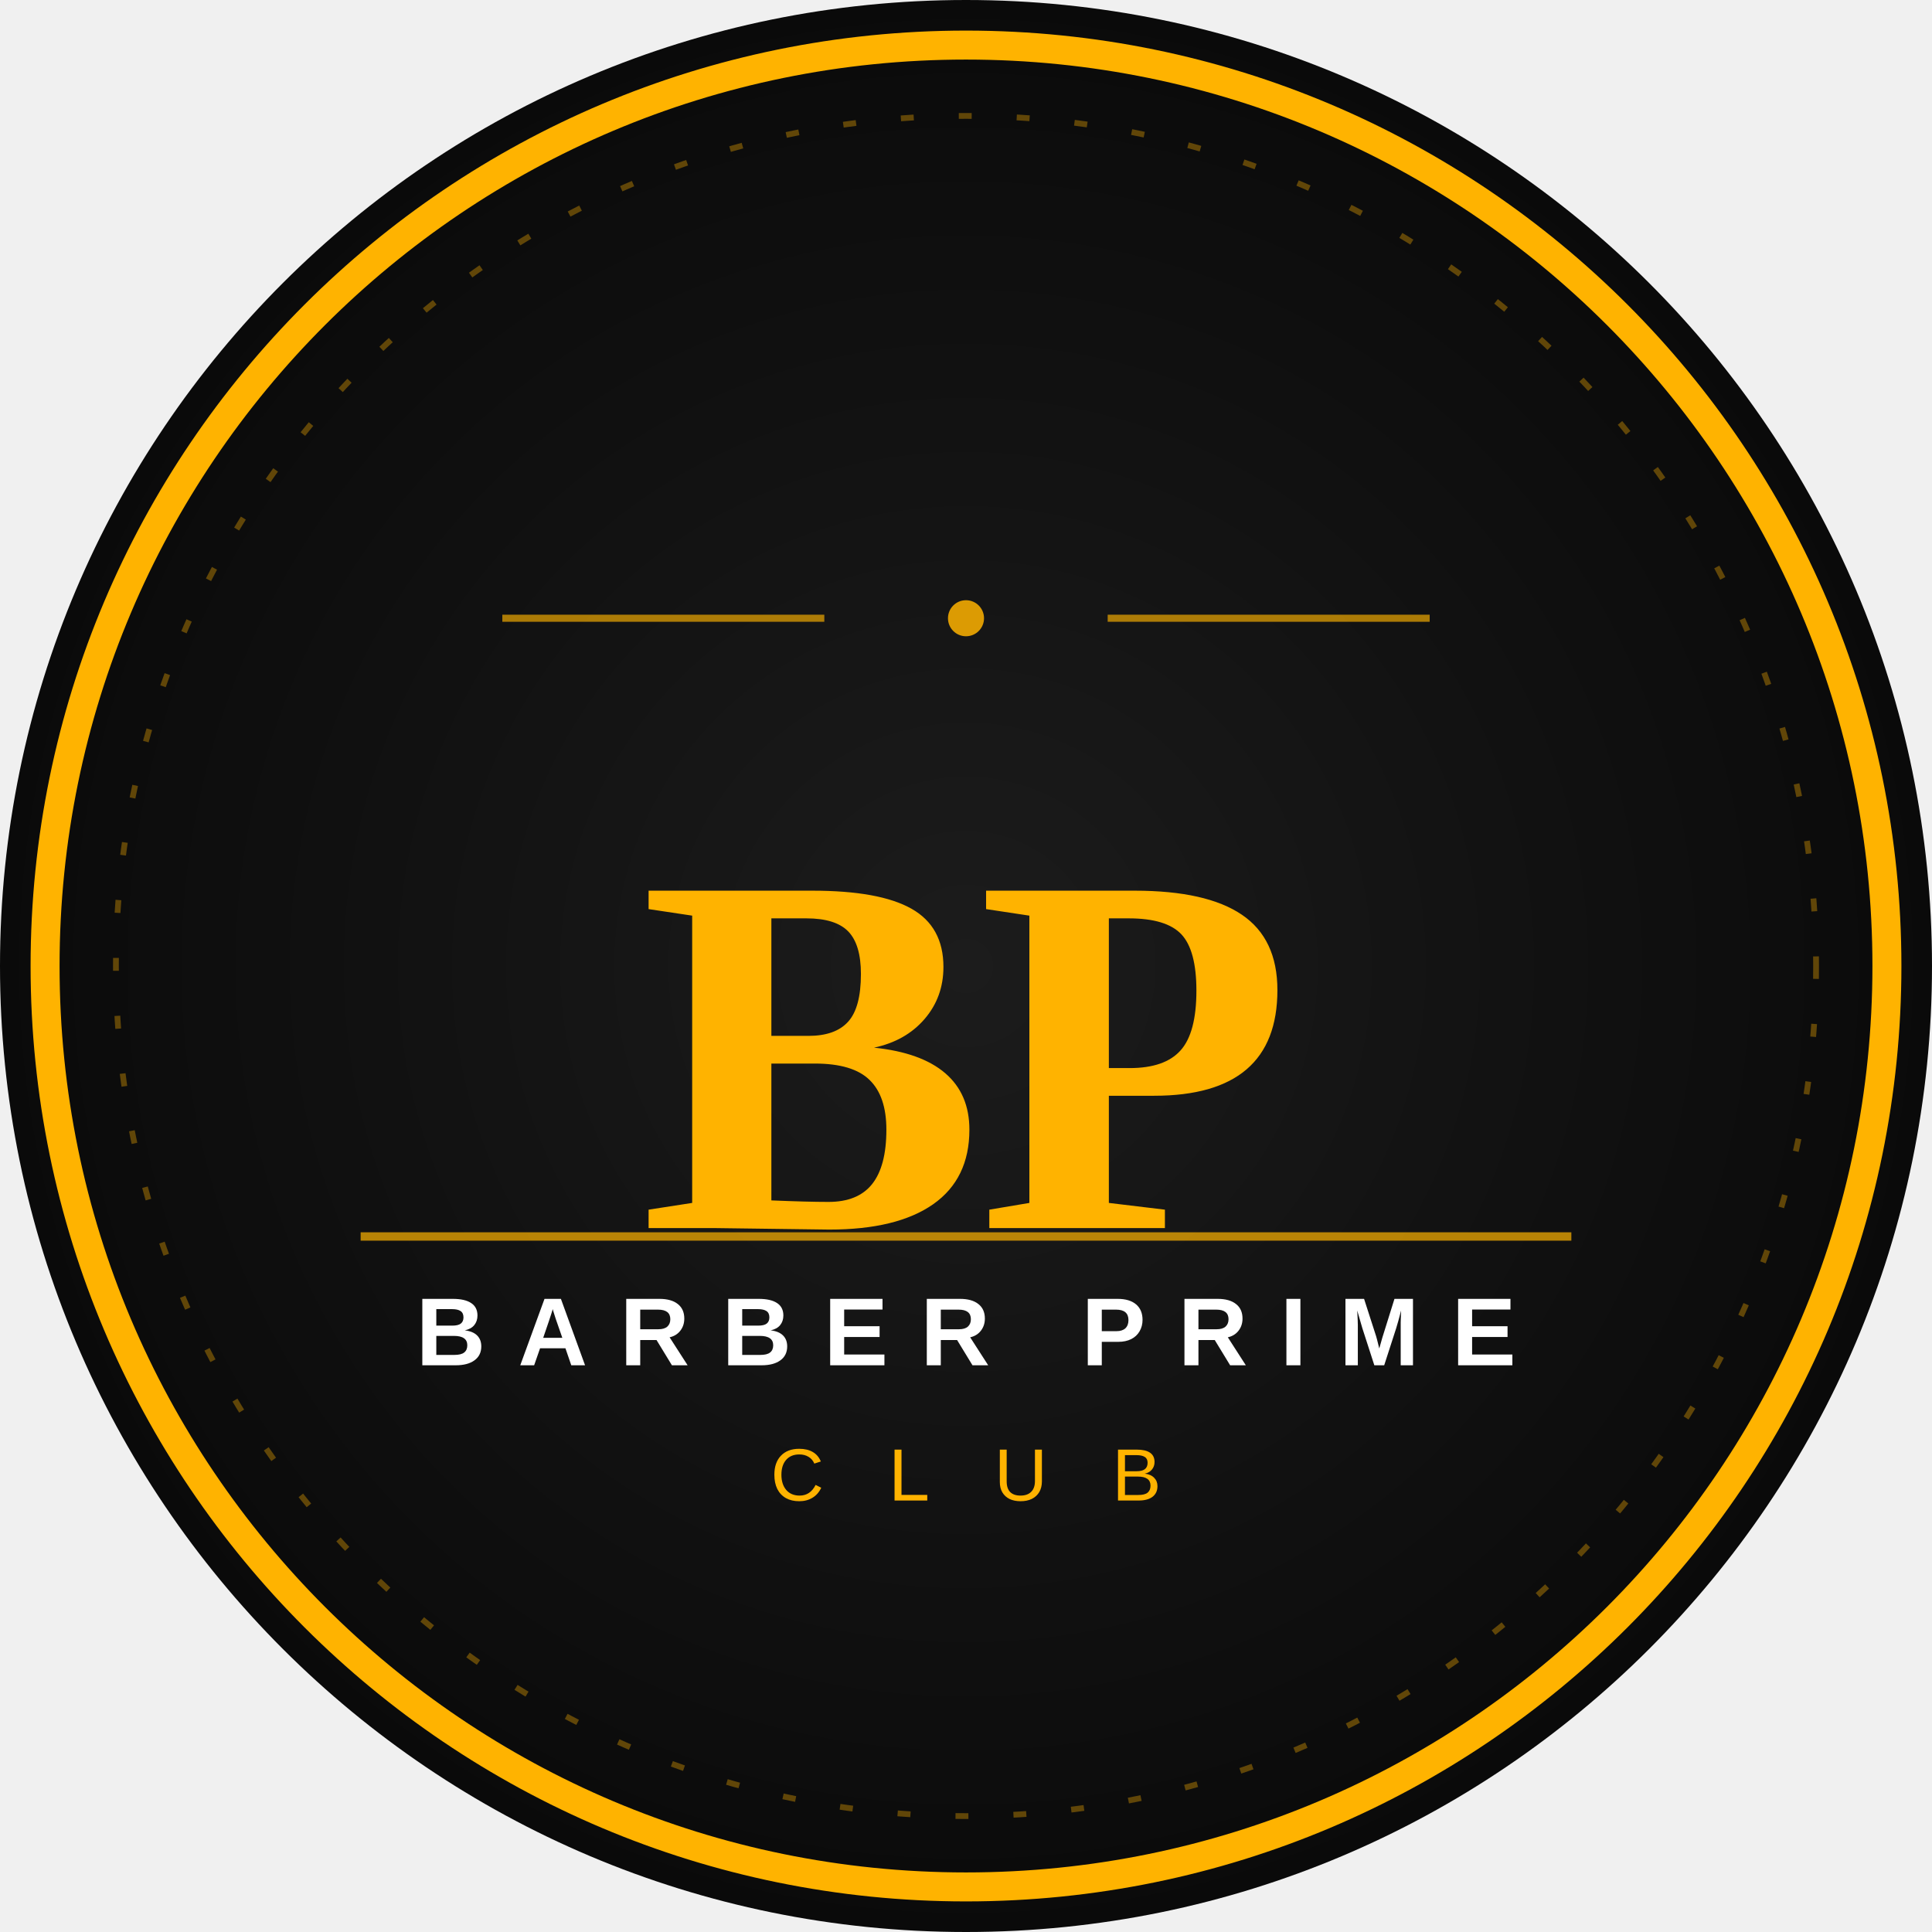
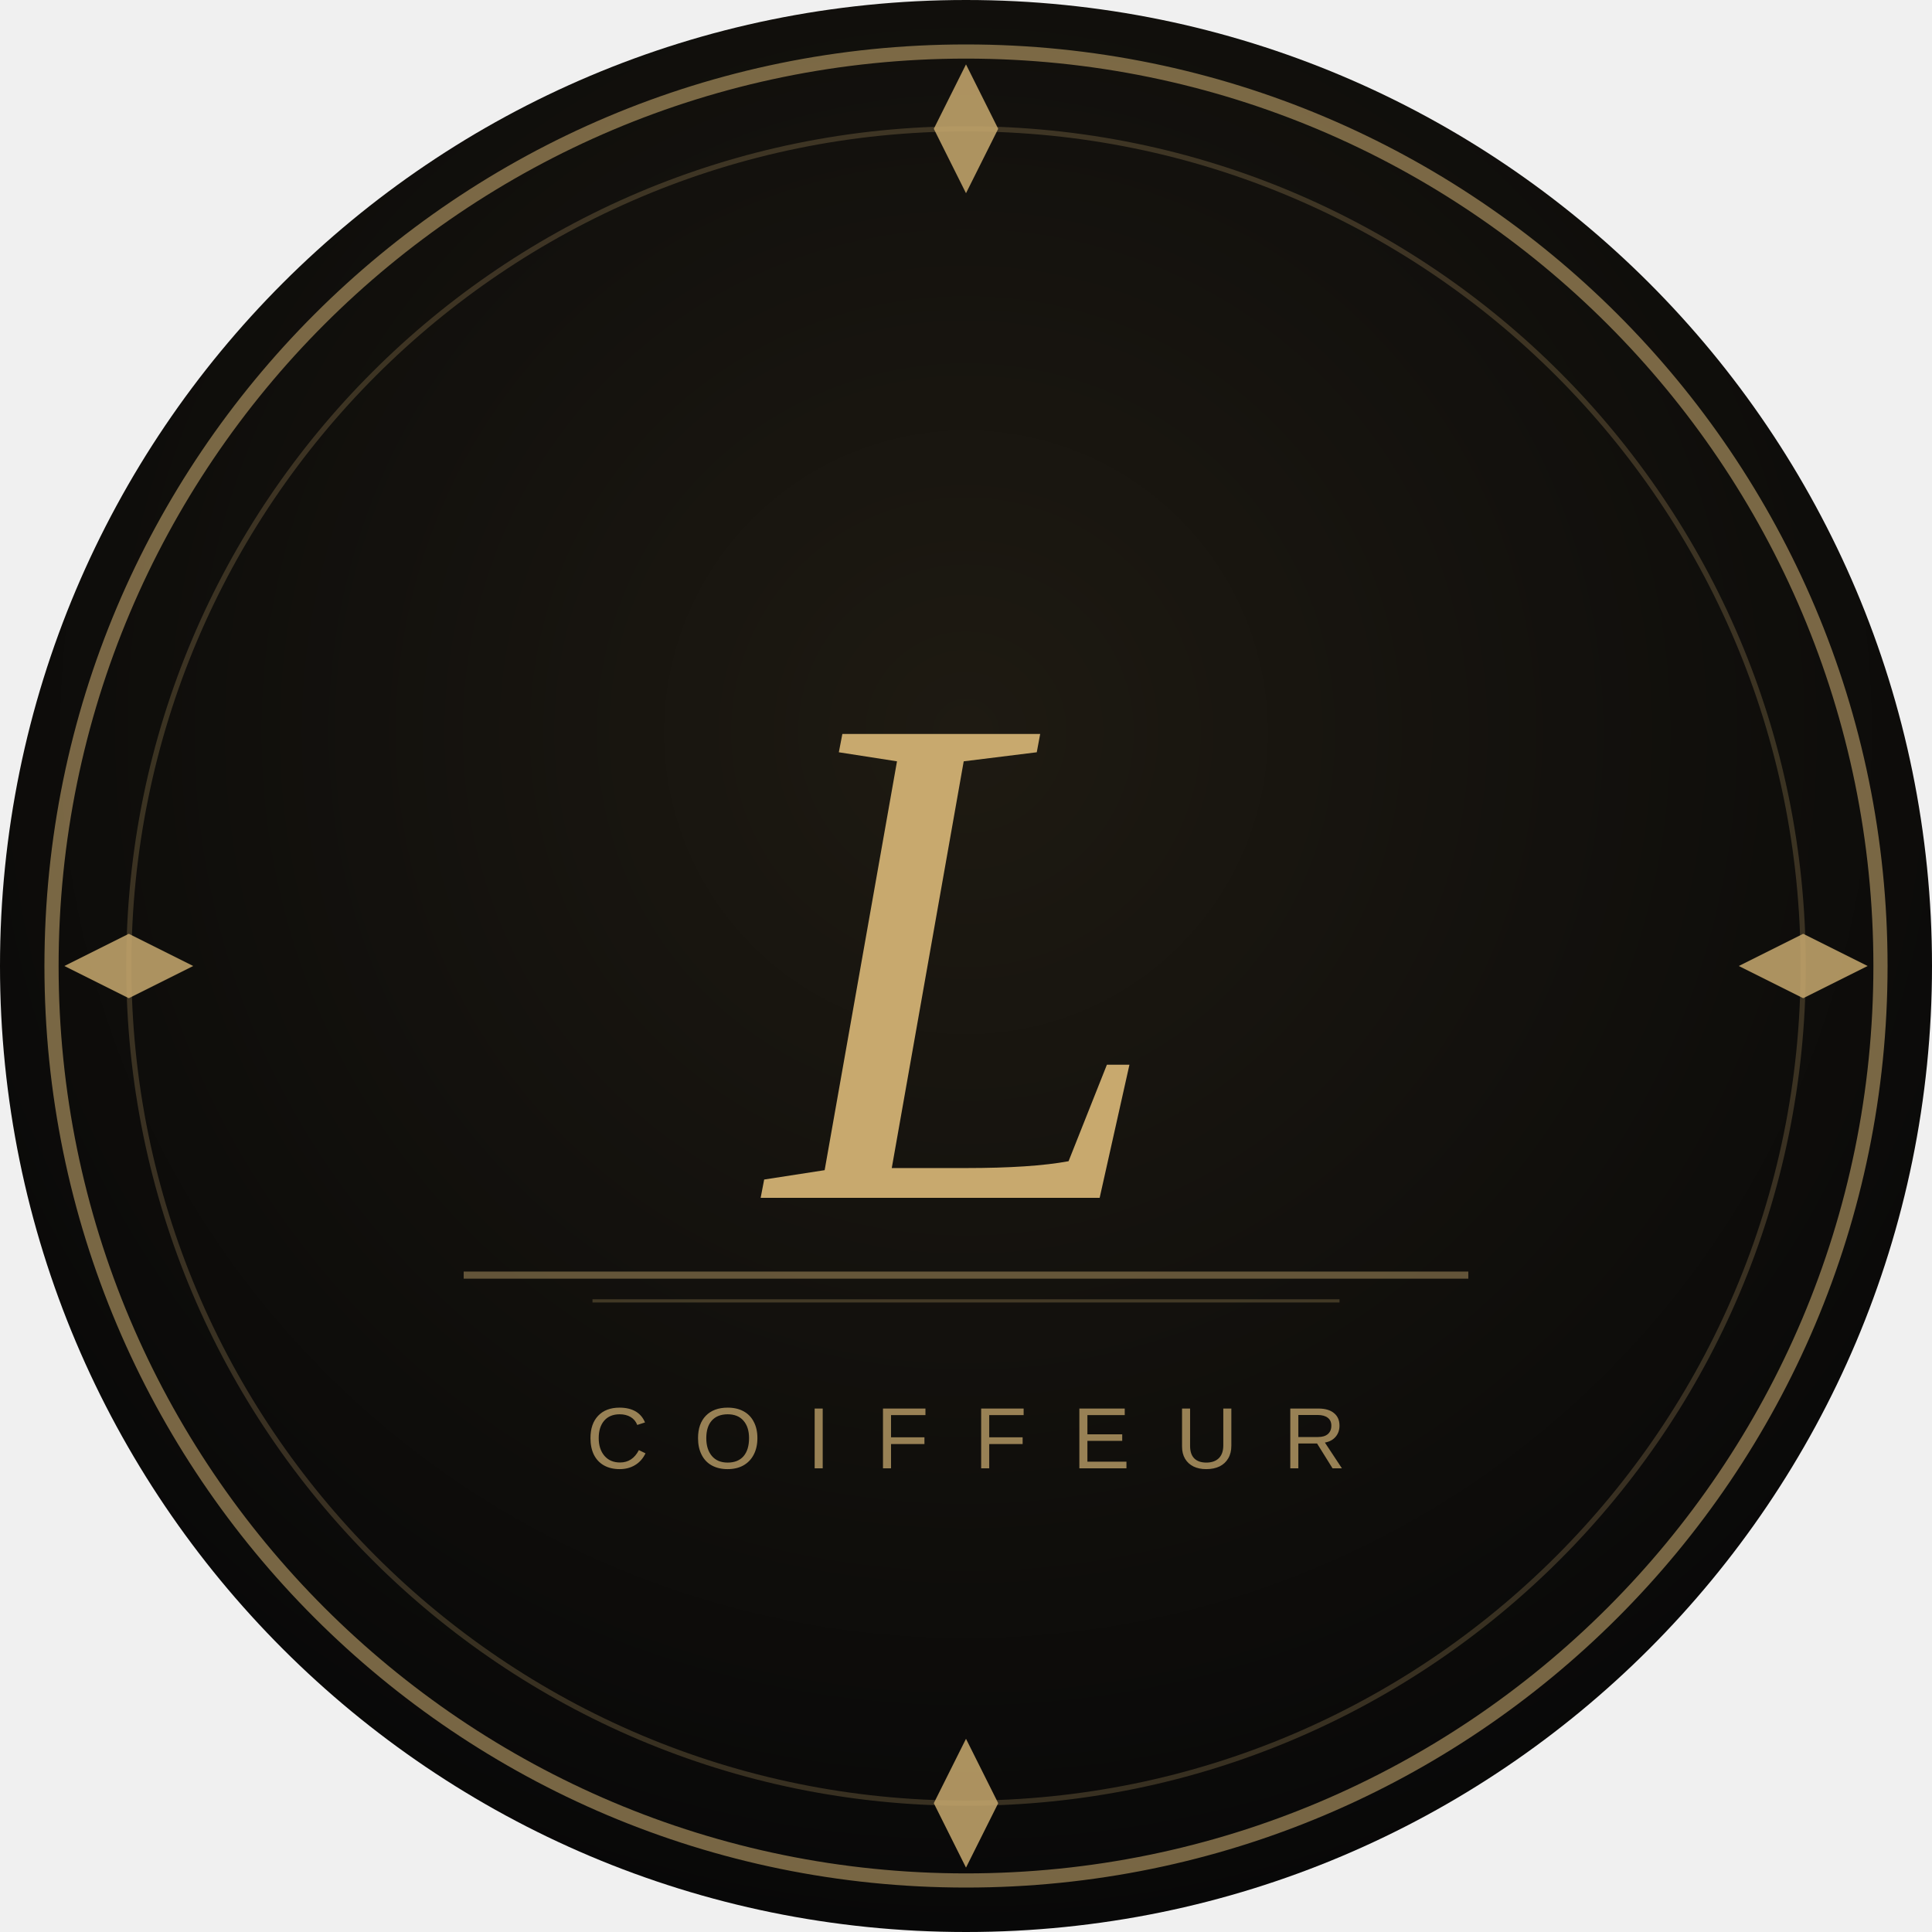
<svg xmlns="http://www.w3.org/2000/svg" viewBox="0 0 300 300">
  <defs>
-     <radialGradient id="bgGrad" cx="50%" cy="50%" r="50%">
-       <stop offset="0%" stop-color="#1c1c1c" />
-       <stop offset="100%" stop-color="#0a0a0a" />
+     <radialGradient id="bgGrad" cx="50%" cy="38%" r="62%">
+       <stop offset="0%" stop-color="#1e1a12" />
+       <stop offset="100%" stop-color="#080808" />
    </radialGradient>
  </defs>
  <circle cx="150" cy="150" r="150" fill="url(#bgGrad)" />
-   <circle cx="150" cy="150" r="143" fill="none" stroke="#FFB300" stroke-width="4.5" />
-   <circle cx="150" cy="150" r="132" fill="none" stroke="#FFB300" stroke-width="0.9" opacity="0.35" stroke-dasharray="2 7" />
-   <line x1="78" y1="96" x2="128" y2="96" stroke="#FFB300" stroke-width="1.1" opacity="0.65" />
-   <circle cx="150" cy="96" r="2.8" fill="#FFB300" opacity="0.85" />
-   <line x1="172" y1="96" x2="222" y2="96" stroke="#FFB300" stroke-width="1.1" opacity="0.65" />
-   <text x="150" y="168" font-family="Georgia, 'Times New Roman', serif" font-weight="900" font-size="80" fill="#FFB300" text-anchor="middle" dominant-baseline="middle" letter-spacing="-1">BP</text>
-   <line x1="56" y1="192" x2="244" y2="192" stroke="#FFB300" stroke-width="1.3" opacity="0.7" />
-   <text x="150" y="212" font-family="Arial, Helvetica, sans-serif" font-weight="700" font-size="15" fill="#ffffff" text-anchor="middle" letter-spacing="5">BARBER PRIME</text>
-   <text x="150" y="233" font-family="Arial, Helvetica, sans-serif" font-weight="400" font-size="11.5" fill="#FFB300" text-anchor="middle" letter-spacing="10">CLUB</text>
+   <circle cx="150" cy="150" r="142" fill="none" stroke="#C8A96E" stroke-width="2.2" opacity="0.58" />
+   <circle cx="150" cy="150" r="130" fill="none" stroke="#C8A96E" stroke-width="0.8" opacity="0.24" />
+   <path d="M150 10 L155 20 L150 30 L145 20Z" fill="#C8A96E" opacity="0.85" />
+   <path d="M150 270 L155 280 L150 290 L145 280Z" fill="#C8A96E" opacity="0.85" />
+   <path d="M10 150 L20 155 L30 150 L20 145Z" fill="#C8A96E" opacity="0.85" />
+   <path d="M270 150 L280 155 L290 150 L280 145Z" fill="#C8A96E" opacity="0.85" />
+   <line x1="72" y1="198" x2="228" y2="198" stroke="#C8A96E" stroke-width="1.1" opacity="0.45" />
+   <line x1="92" y1="202" x2="208" y2="202" stroke="#C8A96E" stroke-width="0.5" opacity="0.26" />
+   <text x="150" y="186" font-family="Georgia, 'Times New Roman', serif" font-size="110" font-style="italic" font-weight="normal" fill="#C8A96E" text-anchor="middle">L</text>
+   <text x="150" y="228" font-family="Arial, Helvetica, sans-serif" font-size="13.5" font-weight="400" fill="#C8A96E" text-anchor="middle" letter-spacing="7" opacity="0.74">COIFFEUR</text>
</svg>
